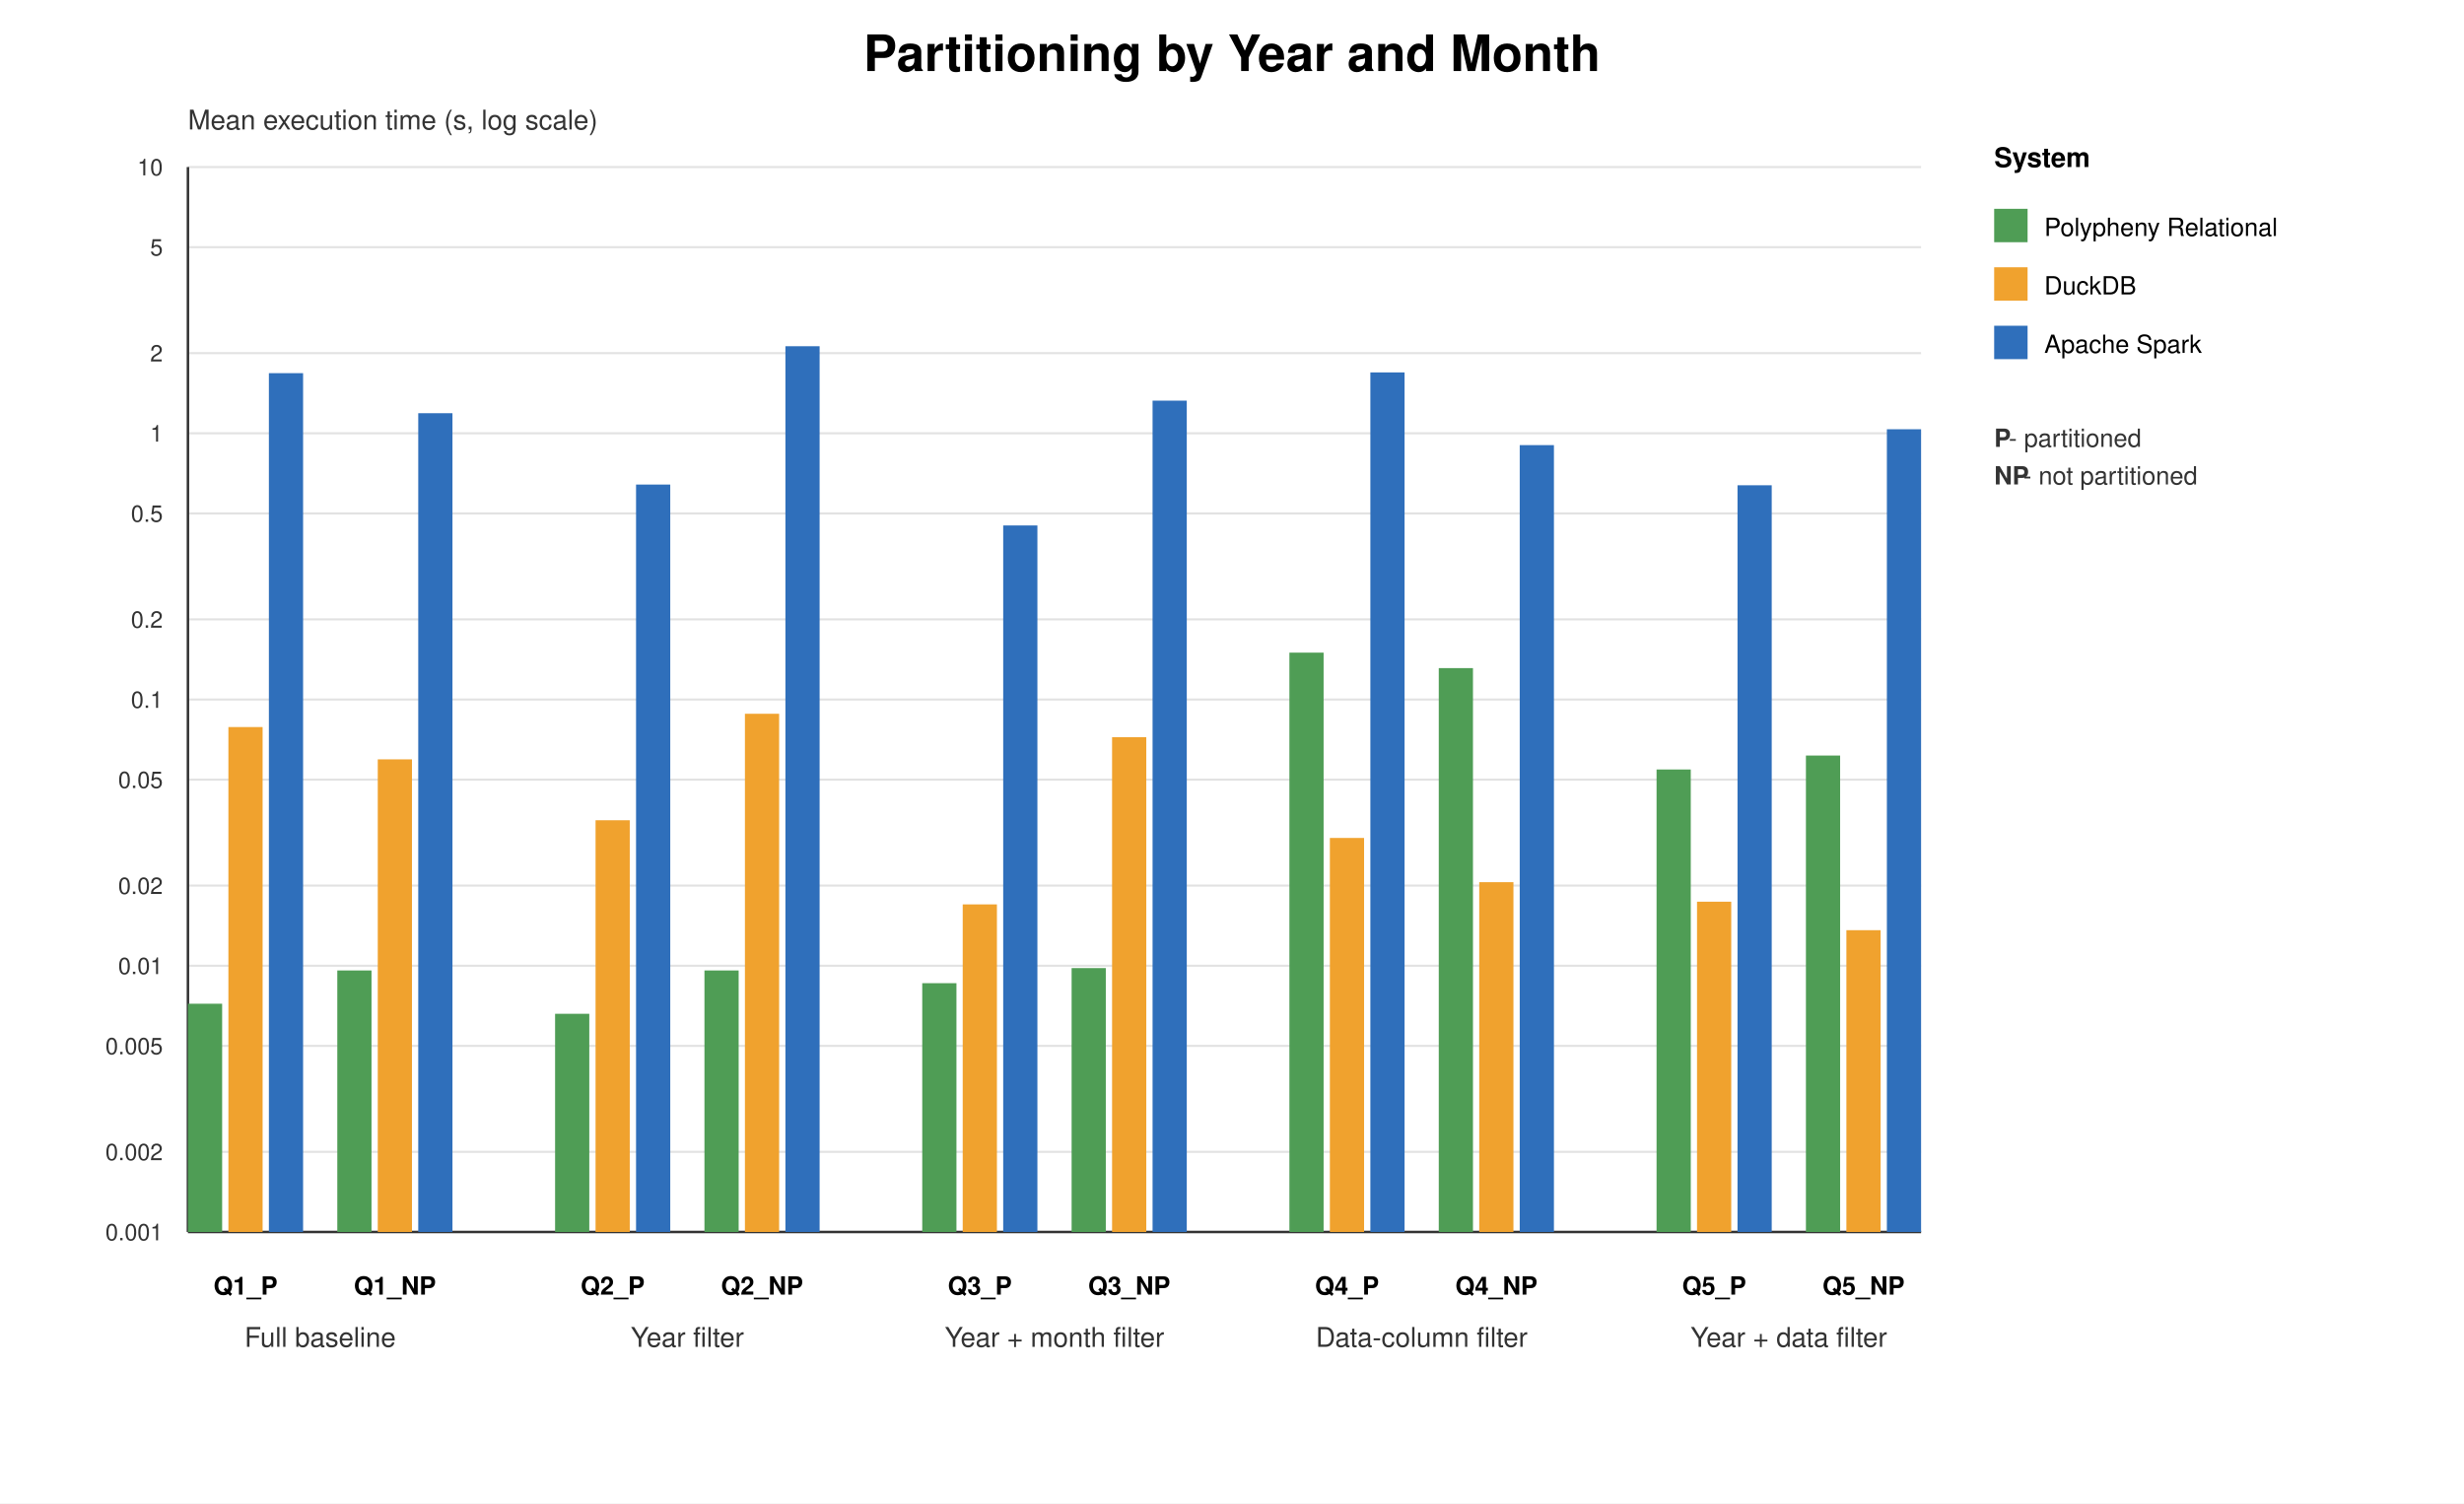
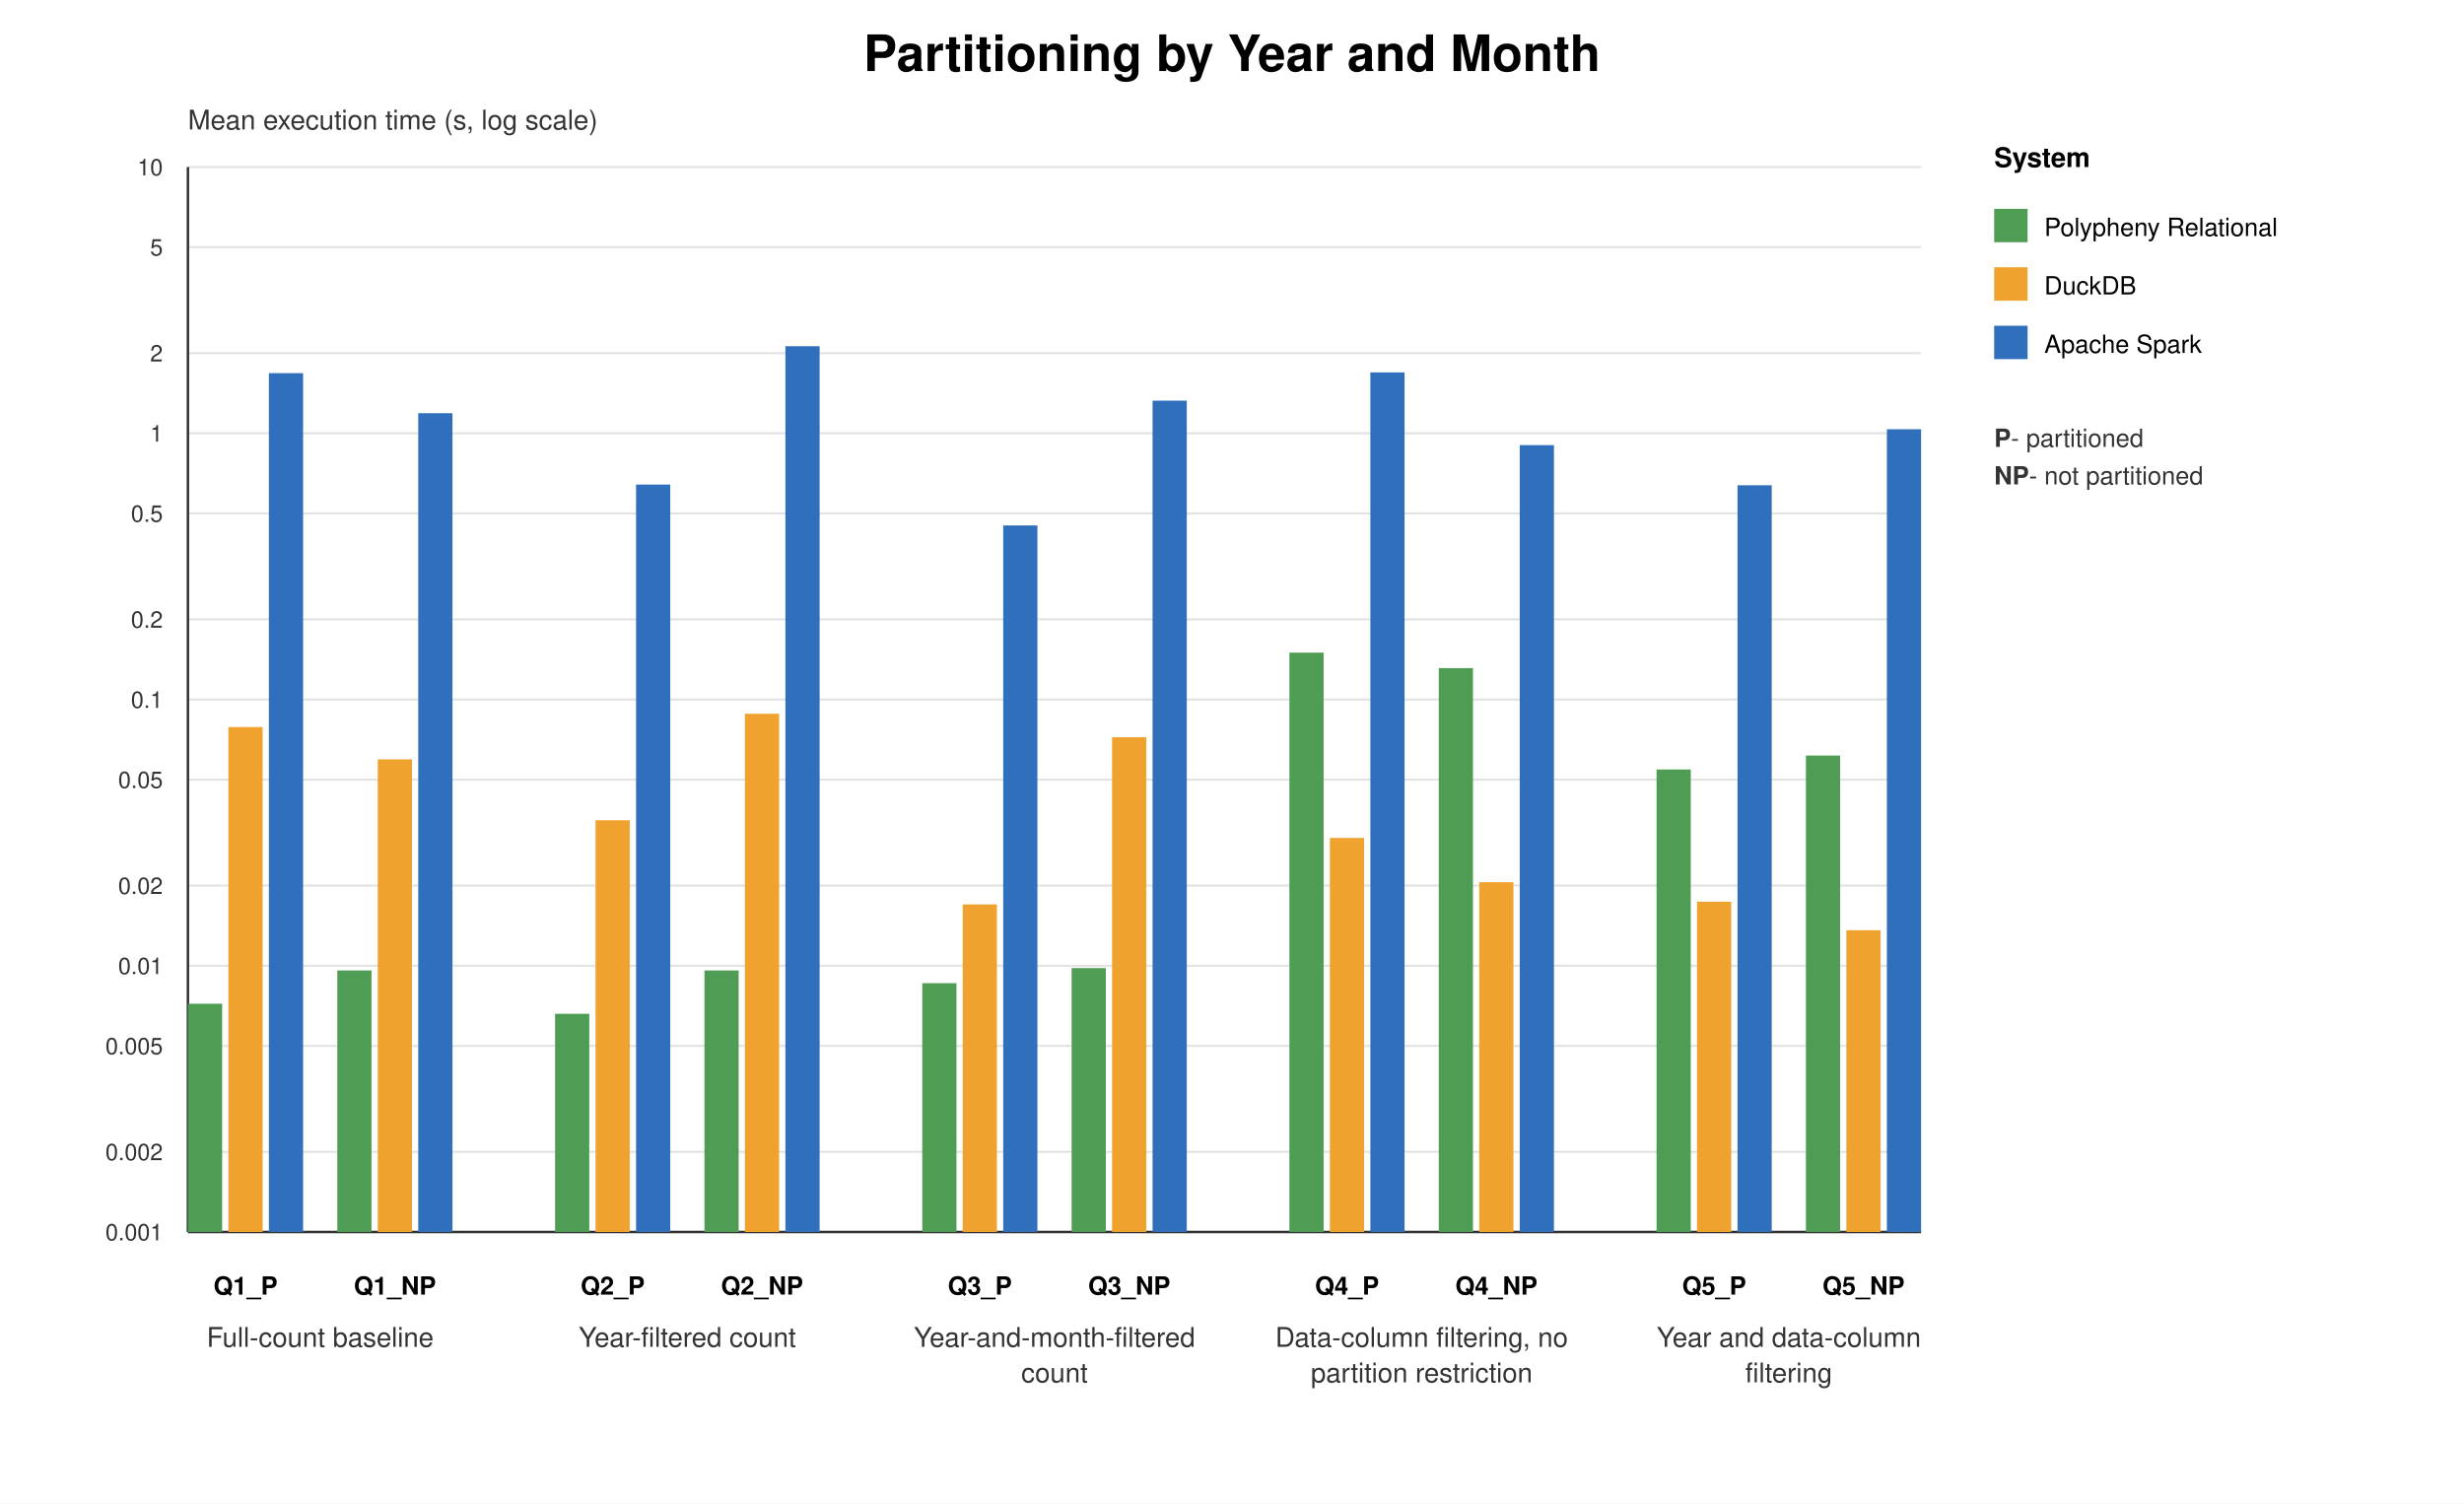
<svg xmlns="http://www.w3.org/2000/svg" width="1180" height="720" viewBox="0 0 1180 720">
  <rect width="100%" height="100%" fill="white" />
  <text x="590.0" y="34" text-anchor="middle" font-family="Helvetica, Arial, sans-serif" font-size="24" font-weight="700">Partitioning by Year and Month</text>
  <text x="90" y="62" font-family="Helvetica, Arial, sans-serif" font-size="13" fill="#333">Mean execution time (s, log scale)</text>
  <line x1="90" y1="590.00" x2="920" y2="590.00" stroke="#e2e2e2" stroke-width="1" />
  <text x="78" y="594.00" text-anchor="end" font-family="Helvetica, Arial, sans-serif" font-size="11" fill="#333">0.001</text>
  <line x1="90" y1="551.62" x2="920" y2="551.62" stroke="#e2e2e2" stroke-width="1" />
  <text x="78" y="555.62" text-anchor="end" font-family="Helvetica, Arial, sans-serif" font-size="11" fill="#333">0.002</text>
  <line x1="90" y1="500.88" x2="920" y2="500.88" stroke="#e2e2e2" stroke-width="1" />
  <text x="78" y="504.88" text-anchor="end" font-family="Helvetica, Arial, sans-serif" font-size="11" fill="#333">0.005</text>
  <line x1="90" y1="462.50" x2="920" y2="462.50" stroke="#e2e2e2" stroke-width="1" />
  <text x="78" y="466.50" text-anchor="end" font-family="Helvetica, Arial, sans-serif" font-size="11" fill="#333">0.01</text>
  <line x1="90" y1="424.12" x2="920" y2="424.12" stroke="#e2e2e2" stroke-width="1" />
  <text x="78" y="428.12" text-anchor="end" font-family="Helvetica, Arial, sans-serif" font-size="11" fill="#333">0.02</text>
  <line x1="90" y1="373.38" x2="920" y2="373.38" stroke="#e2e2e2" stroke-width="1" />
  <text x="78" y="377.38" text-anchor="end" font-family="Helvetica, Arial, sans-serif" font-size="11" fill="#333">0.05</text>
  <line x1="90" y1="335.00" x2="920" y2="335.00" stroke="#e2e2e2" stroke-width="1" />
  <text x="78" y="339.00" text-anchor="end" font-family="Helvetica, Arial, sans-serif" font-size="11" fill="#333">0.1</text>
  <line x1="90" y1="296.62" x2="920" y2="296.62" stroke="#e2e2e2" stroke-width="1" />
  <text x="78" y="300.62" text-anchor="end" font-family="Helvetica, Arial, sans-serif" font-size="11" fill="#333">0.2</text>
  <line x1="90" y1="245.88" x2="920" y2="245.88" stroke="#e2e2e2" stroke-width="1" />
  <text x="78" y="249.88" text-anchor="end" font-family="Helvetica, Arial, sans-serif" font-size="11" fill="#333">0.5</text>
  <line x1="90" y1="207.50" x2="920" y2="207.50" stroke="#e2e2e2" stroke-width="1" />
  <text x="78" y="211.50" text-anchor="end" font-family="Helvetica, Arial, sans-serif" font-size="11" fill="#333">1</text>
  <line x1="90" y1="169.12" x2="920" y2="169.12" stroke="#e2e2e2" stroke-width="1" />
  <text x="78" y="173.12" text-anchor="end" font-family="Helvetica, Arial, sans-serif" font-size="11" fill="#333">2</text>
  <line x1="90" y1="118.38" x2="920" y2="118.38" stroke="#e2e2e2" stroke-width="1" />
  <text x="78" y="122.38" text-anchor="end" font-family="Helvetica, Arial, sans-serif" font-size="11" fill="#333">5</text>
  <line x1="90" y1="80.00" x2="920" y2="80.00" stroke="#e2e2e2" stroke-width="1" />
  <text x="78" y="84.00" text-anchor="end" font-family="Helvetica, Arial, sans-serif" font-size="11" fill="#333">10</text>
  <line x1="90" y1="80" x2="90" y2="590" stroke="#333" stroke-width="1.2" />
  <line x1="90" y1="590" x2="920" y2="590" stroke="#333" stroke-width="1.2" />
  <rect x="90.00" y="480.69" width="16.38" height="109.31" fill="#4f9d55" />
  <rect x="109.38" y="348.19" width="16.38" height="241.81" fill="#f0a22e" />
  <rect x="128.77" y="178.71" width="16.38" height="411.29" fill="#2f6fbb" />
  <rect x="161.53" y="464.76" width="16.38" height="125.24" fill="#4f9d55" />
  <rect x="180.91" y="363.66" width="16.38" height="226.34" fill="#f0a22e" />
  <rect x="200.30" y="197.89" width="16.38" height="392.11" fill="#2f6fbb" />
  <rect x="265.83" y="485.51" width="16.38" height="104.49" fill="#4f9d55" />
  <rect x="285.21" y="392.82" width="16.38" height="197.18" fill="#f0a22e" />
  <rect x="304.60" y="232.06" width="16.38" height="357.94" fill="#2f6fbb" />
  <rect x="337.36" y="464.76" width="16.38" height="125.24" fill="#4f9d55" />
  <rect x="356.74" y="341.83" width="16.38" height="248.17" fill="#f0a22e" />
  <rect x="376.13" y="165.81" width="16.38" height="424.19" fill="#2f6fbb" />
  <rect x="441.66" y="470.85" width="16.38" height="119.15" fill="#4f9d55" />
  <rect x="461.04" y="433.12" width="16.38" height="156.88" fill="#f0a22e" />
  <rect x="480.43" y="251.64" width="16.38" height="338.36" fill="#2f6fbb" />
  <rect x="513.19" y="463.62" width="16.38" height="126.38" fill="#4f9d55" />
  <rect x="532.57" y="353.04" width="16.38" height="236.96" fill="#f0a22e" />
  <rect x="551.96" y="191.87" width="16.38" height="398.13" fill="#2f6fbb" />
  <rect x="617.49" y="312.55" width="16.38" height="277.45" fill="#4f9d55" />
  <rect x="636.87" y="401.30" width="16.38" height="188.70" fill="#f0a22e" />
  <rect x="656.26" y="178.35" width="16.38" height="411.65" fill="#2f6fbb" />
  <rect x="689.02" y="319.96" width="16.38" height="270.04" fill="#4f9d55" />
  <rect x="708.40" y="422.48" width="16.38" height="167.52" fill="#f0a22e" />
  <rect x="727.79" y="213.17" width="16.38" height="376.83" fill="#2f6fbb" />
  <rect x="793.32" y="368.51" width="16.38" height="221.49" fill="#4f9d55" />
  <rect x="812.70" y="431.83" width="16.38" height="158.17" fill="#f0a22e" />
  <rect x="832.09" y="232.40" width="16.38" height="357.60" fill="#2f6fbb" />
  <rect x="864.85" y="361.83" width="16.38" height="228.17" fill="#4f9d55" />
  <rect x="884.23" y="445.47" width="16.38" height="144.53" fill="#f0a22e" />
  <rect x="903.62" y="205.57" width="16.38" height="384.43" fill="#2f6fbb" />
  <text x="117.57" y="620" text-anchor="middle" font-family="Helvetica, Arial, sans-serif" font-size="12" font-weight="700">Q1_P</text>
  <text x="189.11" y="620" text-anchor="middle" font-family="Helvetica, Arial, sans-serif" font-size="12" font-weight="700">Q1_NP</text>
  <text x="293.40" y="620" text-anchor="middle" font-family="Helvetica, Arial, sans-serif" font-size="12" font-weight="700">Q2_P</text>
  <text x="364.94" y="620" text-anchor="middle" font-family="Helvetica, Arial, sans-serif" font-size="12" font-weight="700">Q2_NP</text>
  <text x="469.23" y="620" text-anchor="middle" font-family="Helvetica, Arial, sans-serif" font-size="12" font-weight="700">Q3_P</text>
  <text x="540.77" y="620" text-anchor="middle" font-family="Helvetica, Arial, sans-serif" font-size="12" font-weight="700">Q3_NP</text>
  <text x="645.06" y="620" text-anchor="middle" font-family="Helvetica, Arial, sans-serif" font-size="12" font-weight="700">Q4_P</text>
  <text x="716.60" y="620" text-anchor="middle" font-family="Helvetica, Arial, sans-serif" font-size="12" font-weight="700">Q4_NP</text>
  <text x="820.89" y="620" text-anchor="middle" font-family="Helvetica, Arial, sans-serif" font-size="12" font-weight="700">Q5_P</text>
  <text x="892.43" y="620" text-anchor="middle" font-family="Helvetica, Arial, sans-serif" font-size="12" font-weight="700">Q5_NP</text>
-   <text x="153.34" y="645" text-anchor="middle" font-family="Helvetica, Arial, sans-serif" font-size="13" fill="#333">Full baseline</text>
-   <text x="329.17" y="645" text-anchor="middle" font-family="Helvetica, Arial, sans-serif" font-size="13" fill="#333">Year filter</text>
-   <text x="505.00" y="645" text-anchor="middle" font-family="Helvetica, Arial, sans-serif" font-size="13" fill="#333">Year + month filter</text>
-   <text x="680.83" y="645" text-anchor="middle" font-family="Helvetica, Arial, sans-serif" font-size="13" fill="#333">Data-column filter</text>
-   <text x="856.66" y="645" text-anchor="middle" font-family="Helvetica, Arial, sans-serif" font-size="13" fill="#333">Year + data filter</text>
+   <text x="153.34" y="645" text-anchor="middle" font-family="Helvetica, Arial, sans-serif" font-size="13" fill="#333">Full-count baseline</text>
+   <text x="329.17" y="645" text-anchor="middle" font-family="Helvetica, Arial, sans-serif" font-size="13" fill="#333">Year-filtered count</text>
+   <text x="505.00" y="645" text-anchor="middle" font-family="Helvetica, Arial, sans-serif" font-size="13" fill="#333">Year-and-month-filtered</text>
+   <text x="505.00" y="662" text-anchor="middle" font-family="Helvetica, Arial, sans-serif" font-size="13" fill="#333">count</text>
+   <text x="680.83" y="645" text-anchor="middle" font-family="Helvetica, Arial, sans-serif" font-size="13" fill="#333">Data-column filtering, no</text>
+   <text x="680.83" y="662" text-anchor="middle" font-family="Helvetica, Arial, sans-serif" font-size="13" fill="#333">partition restriction</text>
+   <text x="856.66" y="645" text-anchor="middle" font-family="Helvetica, Arial, sans-serif" font-size="13" fill="#333">Year and data-column</text>
+   <text x="856.66" y="662" text-anchor="middle" font-family="Helvetica, Arial, sans-serif" font-size="13" fill="#333">filtering</text>
  <text x="955" y="80" font-family="Helvetica, Arial, sans-serif" font-size="13" font-weight="700">System</text>
  <rect x="955" y="100" width="16" height="16" fill="#4f9d55" />
  <text x="979" y="113" font-family="Helvetica, Arial, sans-serif" font-size="12">Polypheny Relational</text>
  <rect x="955" y="128" width="16" height="16" fill="#f0a22e" />
  <text x="979" y="141" font-family="Helvetica, Arial, sans-serif" font-size="12">DuckDB</text>
  <rect x="955" y="156" width="16" height="16" fill="#2f6fbb" />
  <text x="979" y="169" font-family="Helvetica, Arial, sans-serif" font-size="12">Apache Spark</text>
  <text x="955" y="214" font-family="Helvetica, Arial, sans-serif" font-size="12" font-weight="700" fill="#333">P</text>
-   <text x="961.96" y="214" font-family="Helvetica, Arial, sans-serif" font-size="12" fill="#333"> - partitioned</text>
+   <text x="963.004" y="214" font-family="Helvetica, Arial, sans-serif" font-size="12" fill="#333"> - partitioned</text>
  <text x="955" y="232" font-family="Helvetica, Arial, sans-serif" font-size="12" font-weight="700" fill="#333">NP</text>
-   <text x="968.92" y="232" font-family="Helvetica, Arial, sans-serif" font-size="12" fill="#333"> - not partitioned</text>
+   <text x="971.668" y="232" font-family="Helvetica, Arial, sans-serif" font-size="12" fill="#333"> - not partitioned</text>
</svg>
